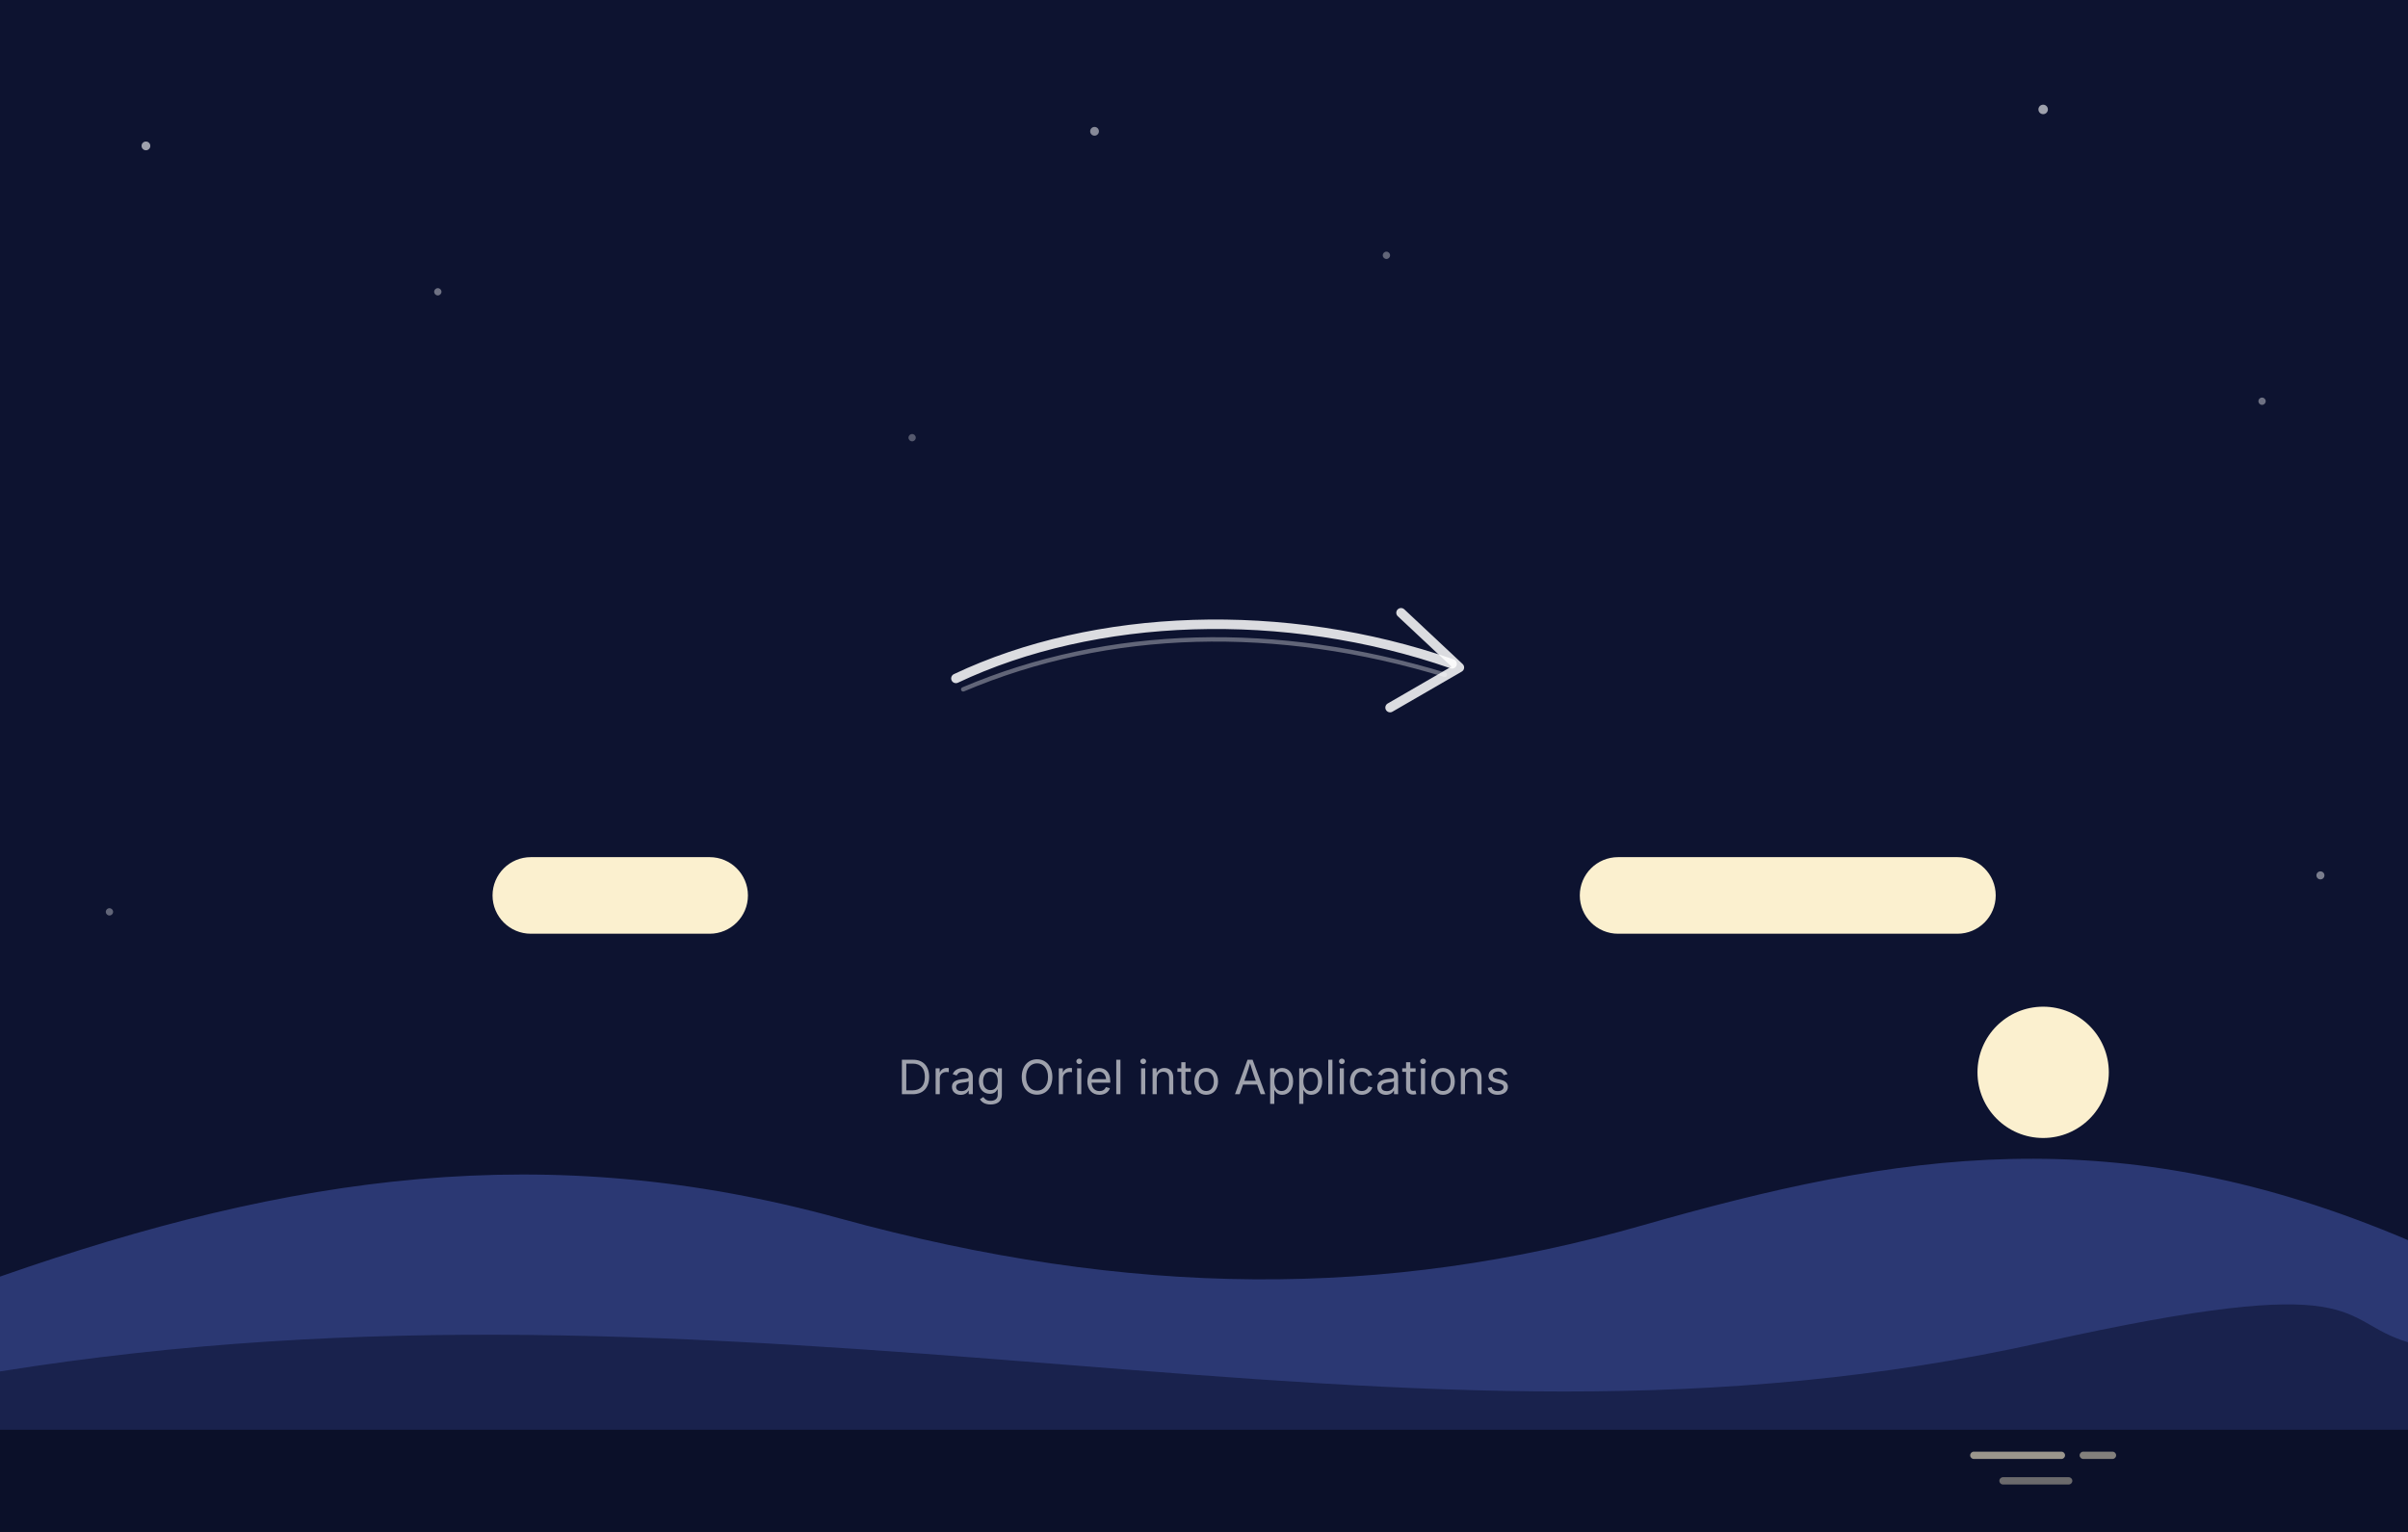
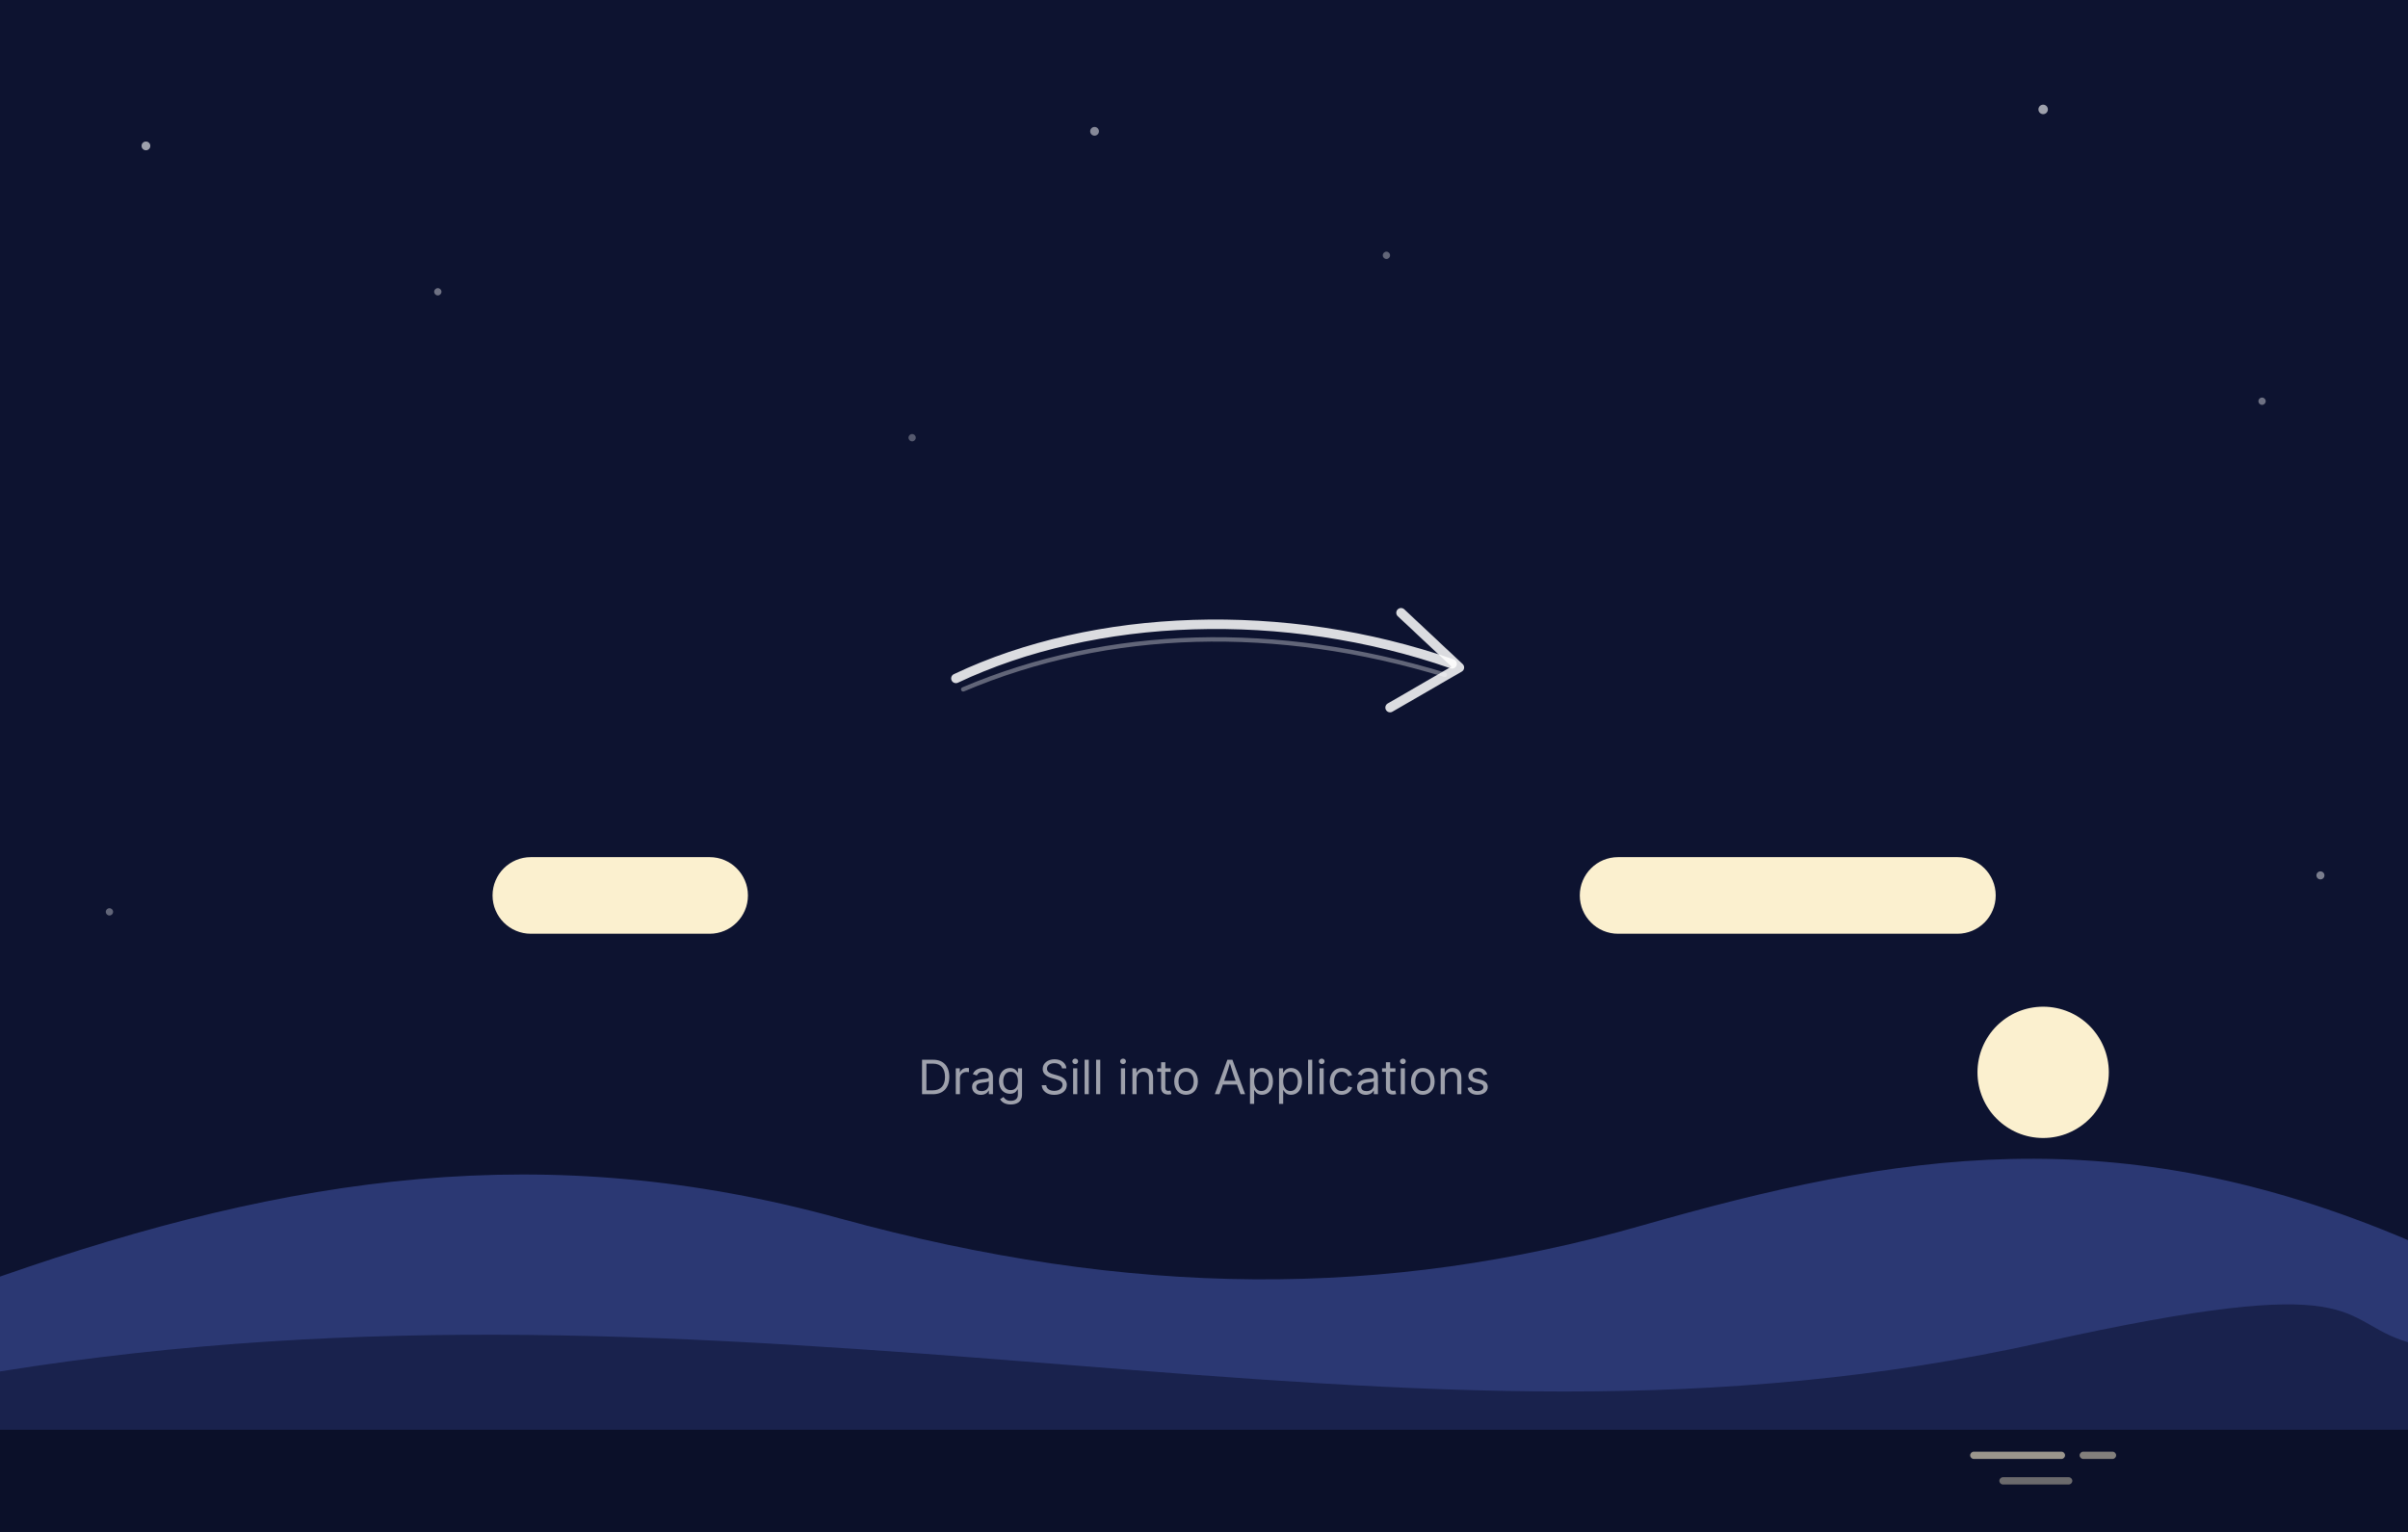
<svg xmlns="http://www.w3.org/2000/svg" viewBox="0 0 660 420">
  <rect width="660" height="420" fill="#0d1330" />
  <g fill="#fff">
    <circle cx="40" cy="40" r="1.2" opacity=".6" />
    <circle cx="120" cy="80" r="1" opacity=".4" />
    <circle cx="300" cy="36" r="1.2" opacity=".5" />
    <circle cx="380" cy="70" r="1" opacity=".35" />
    <circle cx="560" cy="30" r="1.3" opacity=".6" />
    <circle cx="620" cy="110" r="1" opacity=".4" />
    <circle cx="30" cy="250" r="1" opacity=".35" />
    <circle cx="636" cy="240" r="1.1" opacity=".45" />
    <circle cx="250" cy="120" r="1" opacity=".3" />
  </g>
  <circle cx="560" cy="294" r="18" fill="#fbf0cf" />
  <path d="M0 350 C 80 322, 150 312, 230 334 S 380 356, 450 336 S 580 306, 660 340 V 420 H 0 Z" fill="#2b3873" />
  <path d="M0 376 C 100 360, 190 366, 290 374 S 470 388, 560 368 S 640 362, 660 368 V 420 H 0 Z" fill="#19224d" />
  <rect y="392" width="660" height="28" fill="#0b1029" />
  <g fill="#fbf0cf">
    <rect x="540" y="398" width="26" height="2" rx="1" opacity=".6" />
    <rect x="570" y="398" width="10" height="2" rx="1" opacity=".5" />
    <rect x="548" y="405" width="20" height="2" rx="1" opacity=".4" />
  </g>
  <g fill="none" stroke="#fff" stroke-linecap="round" stroke-linejoin="round">
    <path d="M262 186 C 300 168, 352 166, 398 182" stroke-width="2.6" opacity=".85" />
    <path d="M264 189 C 304 172, 350 171, 396 185" stroke-width="1.2" opacity=".35" />
    <path d="M384 168 L 400 183 L 381 194" stroke-width="2.6" opacity=".85" />
  </g>
-   <text x="330" y="300" text-anchor="middle" font-family="-apple-system, Helvetica Neue, sans-serif" font-size="13" fill="#fff" fill-opacity=".6">Drag Oriel into Applications</text>
+   <text x="330" y="300" text-anchor="middle" font-family="-apple-system, Helvetica Neue, sans-serif" font-size="13" fill="#fff" fill-opacity=".6">Drag Sill into Applications</text>
  <rect x="135" y="235" width="70" height="21" rx="10.5" fill="#fbf0cf" />
  <rect x="433" y="235" width="114" height="21" rx="10.5" fill="#fbf0cf" />
</svg>
